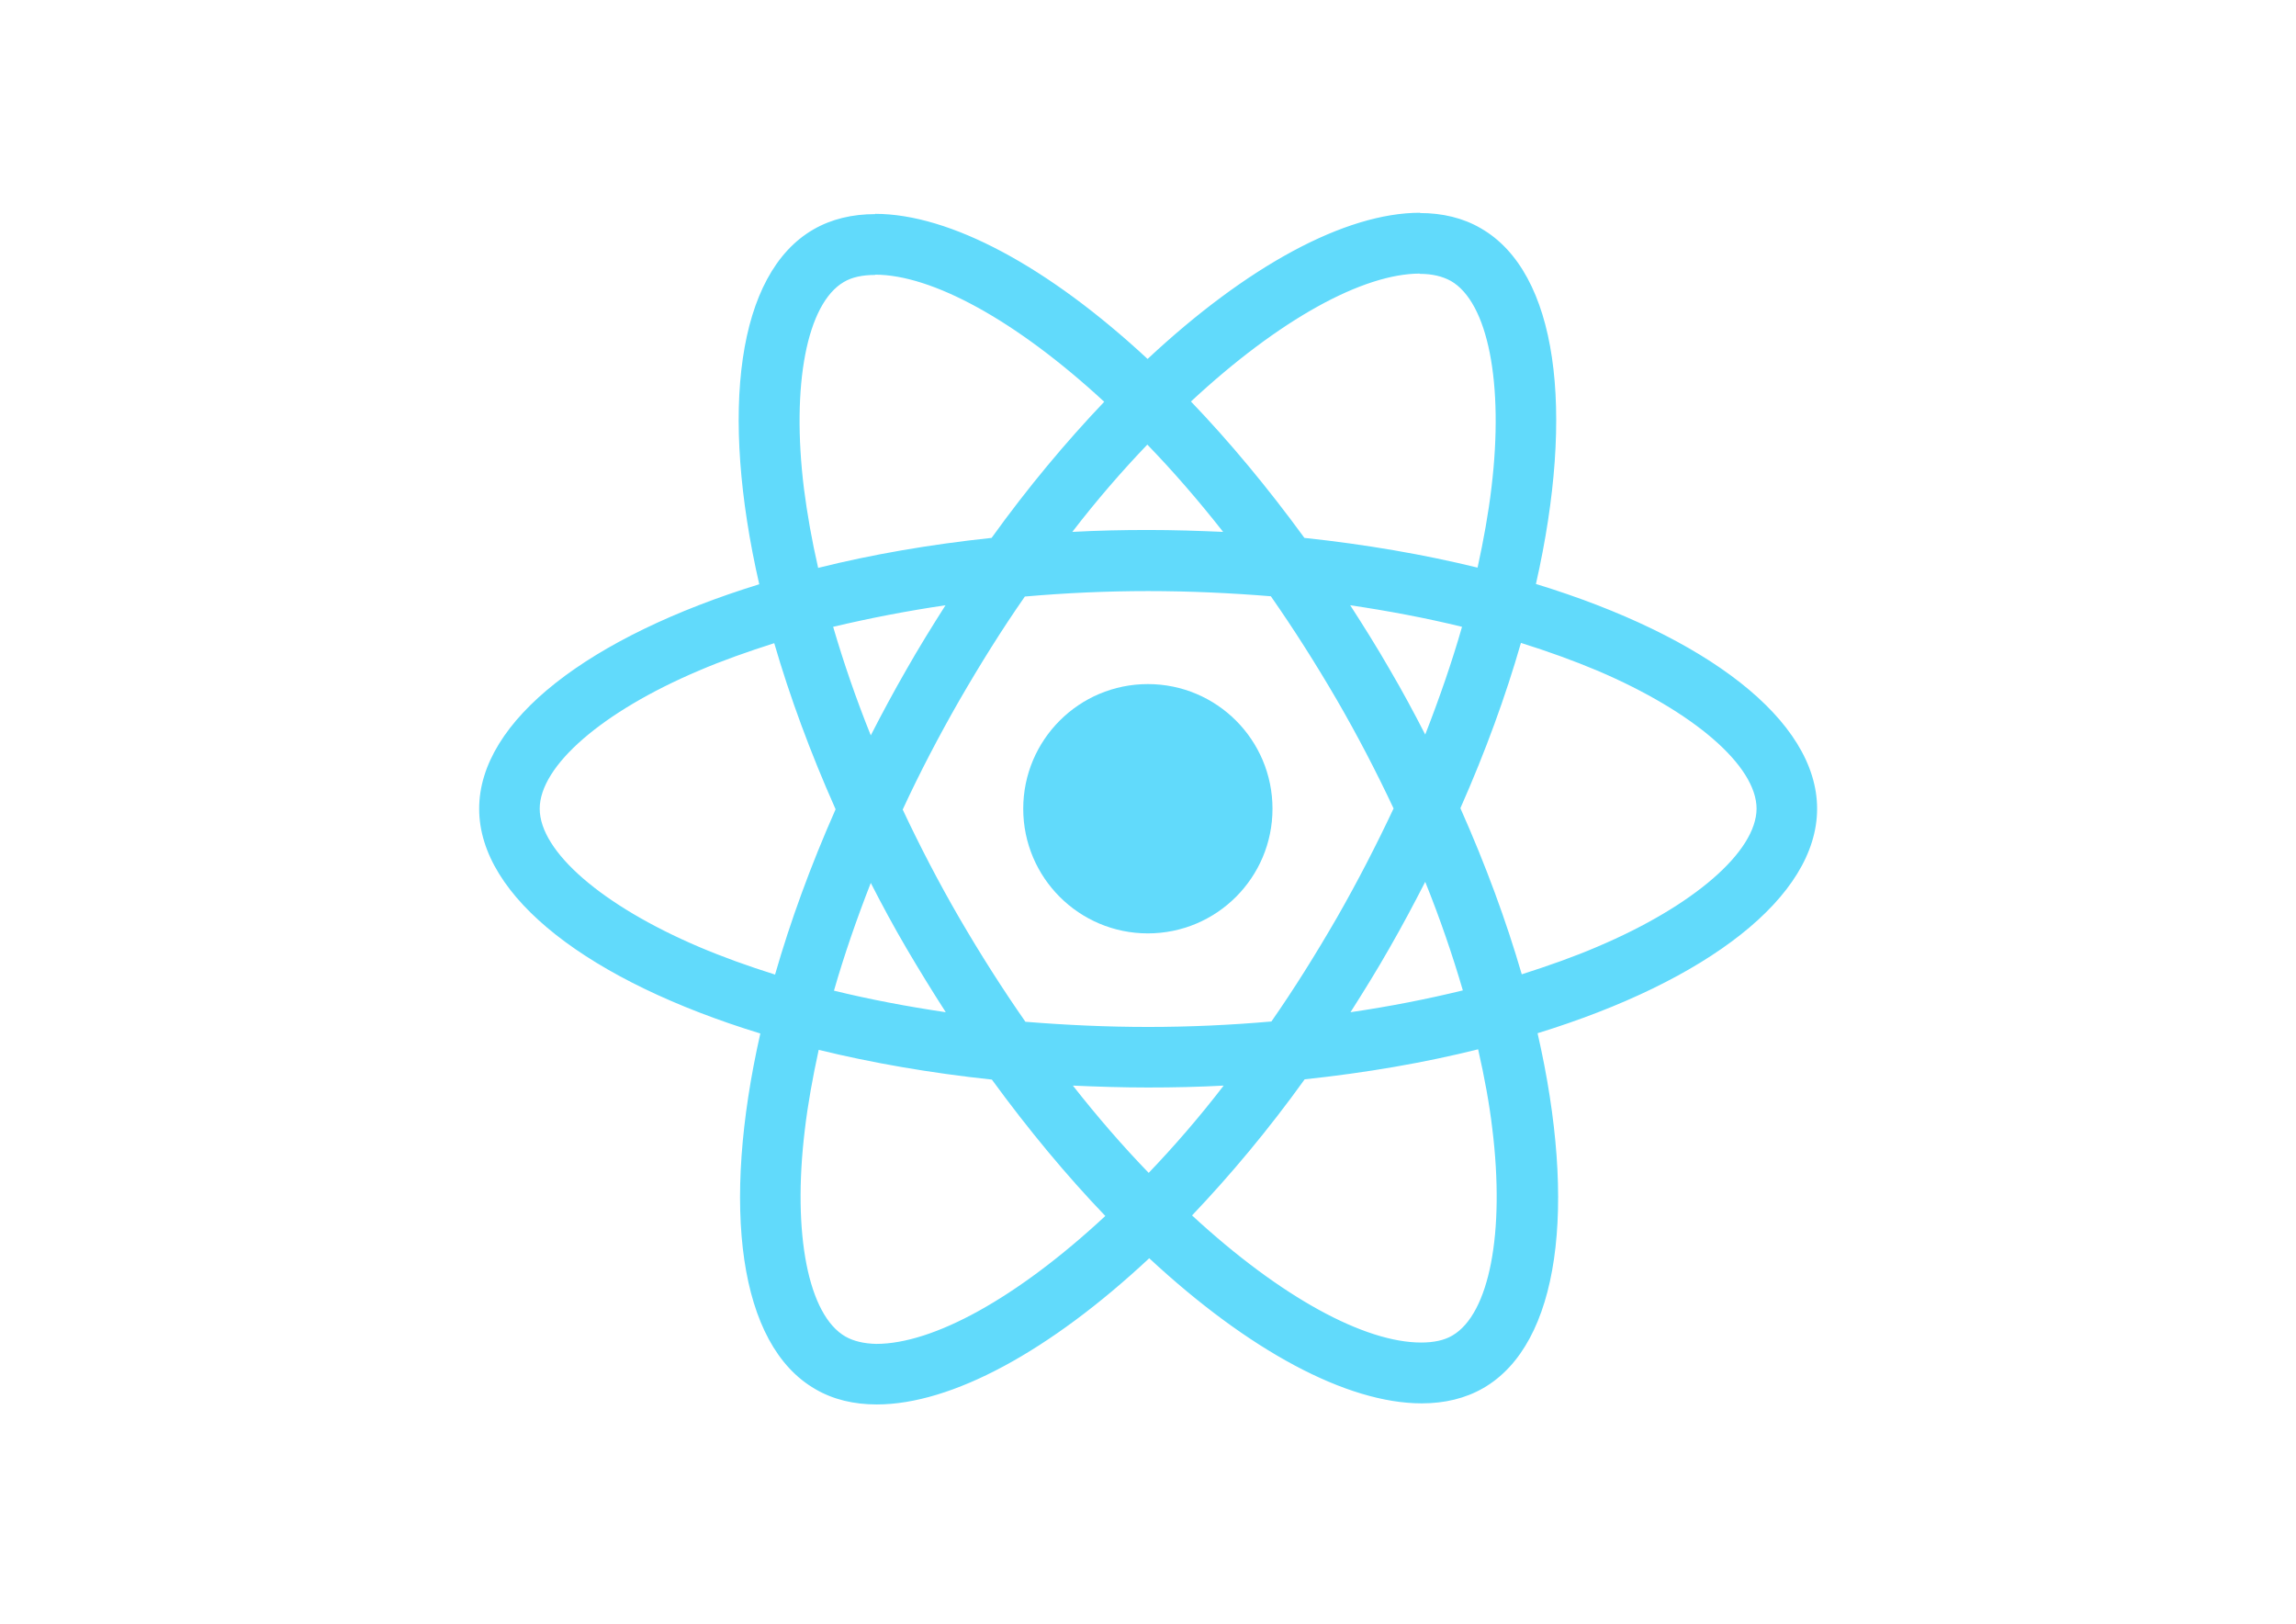
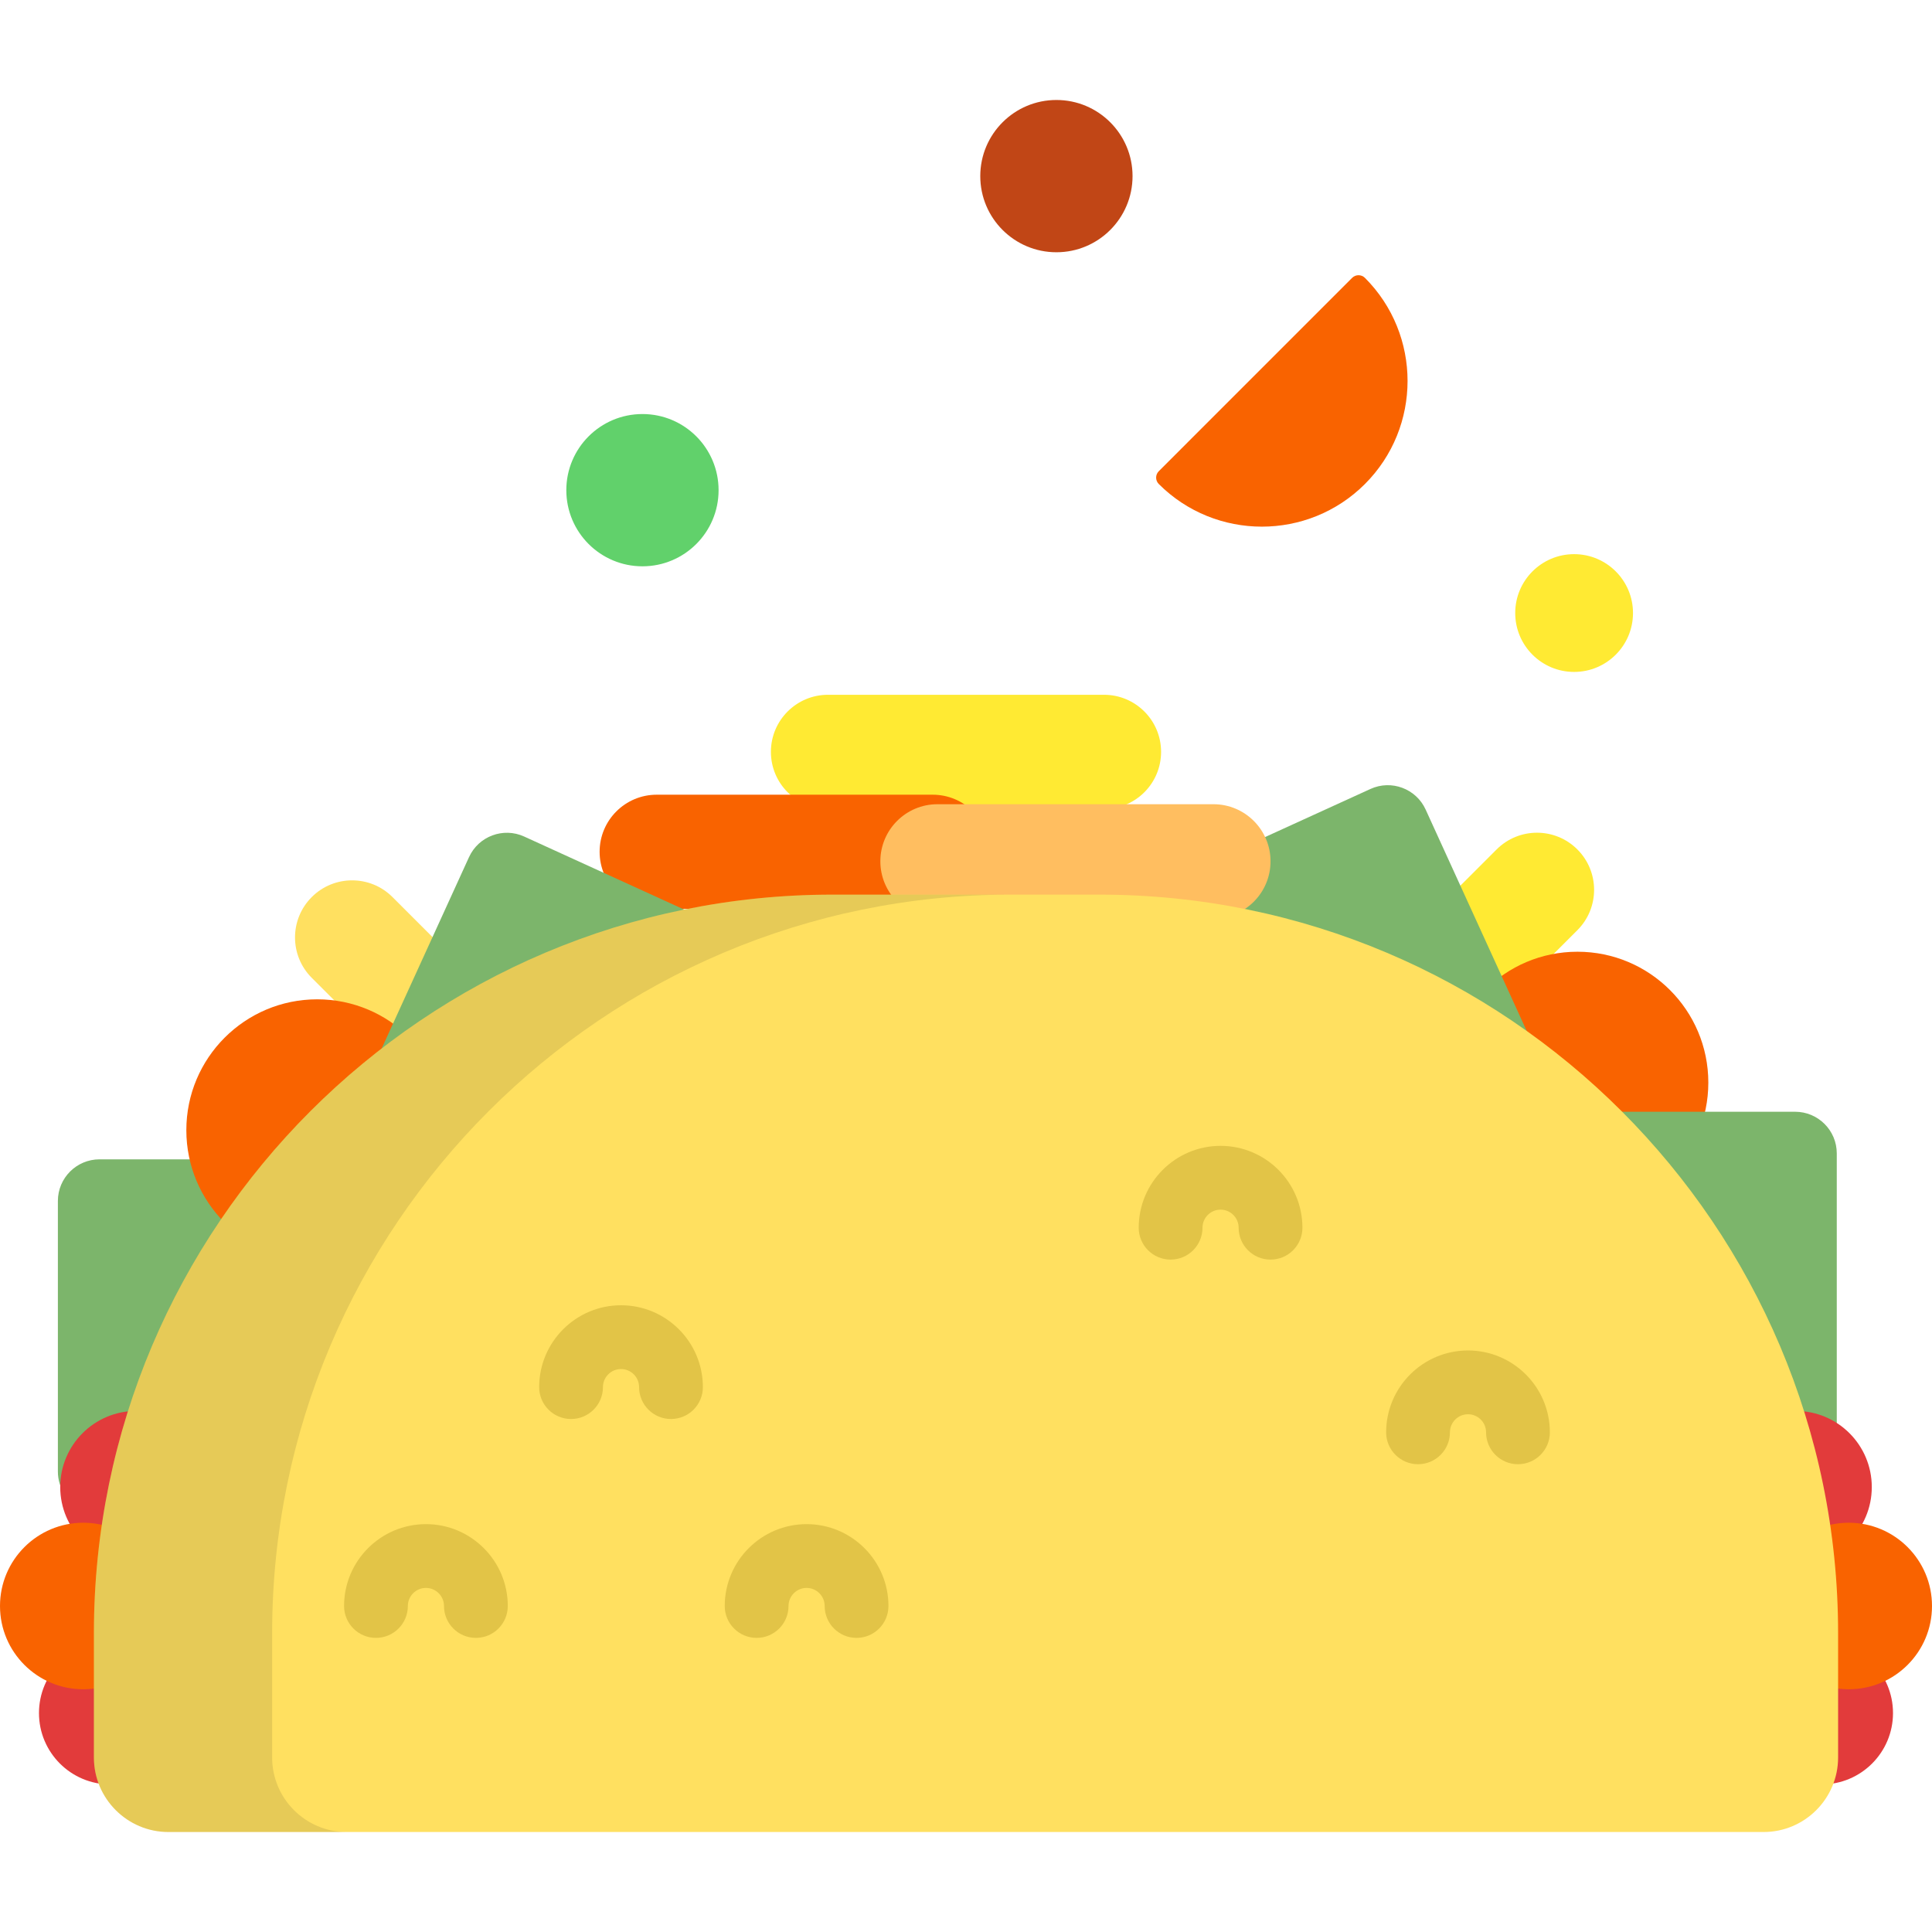
- <svg xmlns="http://www.w3.org/2000/svg" viewBox="0 0 841.9 595.3">
-   <g fill="#61DAFB">
-     <path d="M666.3 296.5c0-32.5-40.7-63.3-103.1-82.4 14.4-63.6 8-114.2-20.2-130.4-6.5-3.8-14.1-5.6-22.4-5.6v22.3c4.6 0 8.3.9 11.4 2.6 13.6 7.8 19.5 37.5 14.9 75.7-1.1 9.4-2.9 19.3-5.1 29.4-19.6-4.8-41-8.5-63.5-10.9-13.5-18.5-27.5-35.3-41.6-50 32.6-30.3 63.2-46.9 84-46.9V78c-27.5 0-63.5 19.6-99.9 53.6-36.4-33.8-72.4-53.2-99.9-53.2v22.3c20.7 0 51.4 16.5 84 46.6-14 14.7-28 31.4-41.3 49.9-22.6 2.4-44 6.1-63.6 11-2.3-10-4-19.7-5.2-29-4.7-38.2 1.1-67.9 14.6-75.8 3-1.8 6.9-2.6 11.5-2.6V78.5c-8.4 0-16 1.8-22.6 5.6-28.1 16.2-34.4 66.7-19.9 130.1-62.2 19.2-102.7 49.9-102.7 82.3 0 32.5 40.7 63.3 103.1 82.4-14.4 63.6-8 114.2 20.2 130.4 6.5 3.8 14.1 5.6 22.5 5.6 27.5 0 63.5-19.6 99.9-53.6 36.4 33.8 72.4 53.2 99.9 53.2 8.4 0 16-1.8 22.6-5.6 28.1-16.2 34.4-66.7 19.9-130.1 62-19.1 102.5-49.9 102.5-82.3zm-130.2-66.7c-3.7 12.9-8.3 26.2-13.5 39.5-4.1-8-8.4-16-13.1-24-4.6-8-9.5-15.8-14.4-23.4 14.2 2.1 27.9 4.7 41 7.9zm-45.8 106.5c-7.8 13.5-15.8 26.3-24.1 38.2-14.9 1.3-30 2-45.2 2-15.1 0-30.2-.7-45-1.9-8.3-11.9-16.4-24.6-24.2-38-7.6-13.1-14.5-26.4-20.8-39.8 6.2-13.4 13.2-26.8 20.7-39.9 7.8-13.5 15.8-26.3 24.1-38.2 14.9-1.3 30-2 45.2-2 15.1 0 30.2.7 45 1.9 8.3 11.9 16.4 24.6 24.2 38 7.6 13.1 14.5 26.4 20.8 39.8-6.3 13.4-13.2 26.8-20.7 39.9zm32.3-13c5.4 13.4 10 26.8 13.8 39.8-13.1 3.2-26.9 5.9-41.2 8 4.9-7.7 9.8-15.6 14.4-23.7 4.6-8 8.9-16.1 13-24.1zM421.2 430c-9.3-9.6-18.6-20.3-27.8-32 9 .4 18.2.7 27.5.7 9.4 0 18.7-.2 27.8-.7-9 11.7-18.3 22.4-27.5 32zm-74.4-58.9c-14.2-2.1-27.9-4.7-41-7.9 3.7-12.9 8.3-26.2 13.5-39.5 4.1 8 8.4 16 13.1 24 4.7 8 9.5 15.8 14.4 23.4zM420.7 163c9.3 9.6 18.6 20.3 27.8 32-9-.4-18.2-.7-27.5-.7-9.4 0-18.7.2-27.8.7 9-11.7 18.3-22.4 27.5-32zm-74 58.9c-4.9 7.7-9.8 15.6-14.4 23.7-4.6 8-8.9 16-13 24-5.4-13.4-10-26.8-13.8-39.8 13.1-3.1 26.9-5.8 41.2-7.9zm-90.5 125.2c-35.4-15.1-58.3-34.9-58.3-50.6 0-15.7 22.9-35.6 58.3-50.6 8.6-3.7 18-7 27.7-10.1 5.7 19.6 13.2 40 22.5 60.9-9.2 20.8-16.6 41.1-22.2 60.6-9.9-3.1-19.3-6.5-28-10.2zM310 490c-13.6-7.8-19.5-37.5-14.9-75.7 1.1-9.4 2.9-19.3 5.1-29.4 19.6 4.8 41 8.5 63.5 10.9 13.5 18.5 27.5 35.3 41.6 50-32.6 30.3-63.2 46.9-84 46.9-4.5-.1-8.3-1-11.3-2.7zm237.2-76.2c4.7 38.2-1.1 67.9-14.6 75.8-3 1.8-6.9 2.6-11.5 2.6-20.7 0-51.4-16.5-84-46.6 14-14.7 28-31.4 41.3-49.9 22.6-2.4 44-6.1 63.6-11 2.3 10.1 4.1 19.8 5.2 29.1zm38.5-66.7c-8.6 3.7-18 7-27.7 10.1-5.7-19.6-13.2-40-22.5-60.9 9.2-20.8 16.6-41.1 22.2-60.6 9.9 3.1 19.3 6.5 28.1 10.2 35.4 15.1 58.3 34.9 58.3 50.6-.1 15.7-23 35.6-58.4 50.6zM320.8 78.4z" />
-     <circle cx="420.9" cy="296.5" r="45.7" />
-     <path d="M520.5 78.1z" />
+ <svg xmlns="http://www.w3.org/2000/svg" version="1.1" id="Layer_1" x="0px" y="0px" viewBox="0 0 512 512" style="enable-background:new 0 0 512 512;" xml:space="preserve">
+   <path style="fill:#FFEA33;" d="M344.903,298.226c-5.908-5.908-5.91-15.489,0-21.4l51.715-51.716c5.912-5.909,15.491-5.909,21.401,0  l0,0c5.911,5.909,5.911,15.492,0.001,21.4l-51.716,51.716C360.395,304.135,350.814,304.135,344.903,298.226L344.903,298.226z" />
+   <circle style="fill:#F96300;" cx="418.043" cy="286.898" r="34.68" />
+   <path style="fill:#7CB56B;" d="M483.533,297.859c1.995,1.997,3.231,4.754,3.231,7.801v71.712c0,4.463-2.686,8.487-6.81,10.193  c-4.123,1.708-8.869,0.764-12.025-2.391l-71.711-71.713c-3.156-3.156-4.101-7.903-2.392-12.024  c1.707-4.122,5.728-6.811,10.192-6.811h71.712C478.777,294.627,481.537,295.862,483.533,297.859z" />
+   <path style="fill:#FFEA33;" d="M307.699,199.255c0,8.358-6.774,15.132-15.13,15.132h-73.139c-8.356,0-15.132-6.774-15.132-15.132  l0,0c0-8.357,6.776-15.132,15.132-15.132h73.139C300.925,184.123,307.699,190.898,307.699,199.255L307.699,199.255z" />
+   <path style="fill:#7CB56B;" d="M371.627,208.783c2.646,0.987,4.915,2.983,6.18,5.754l29.779,65.237  c1.852,4.059,1.078,8.835-1.963,12.1c-3.041,3.266-7.751,4.377-11.932,2.818l-95.018-35.462c-4.179-1.56-7.009-5.485-7.166-9.945  c-0.158-4.46,2.382-8.575,6.445-10.428l65.238-29.776C365.961,207.816,368.984,207.794,371.627,208.783z" />
+   <path style="fill:#F96300;" d="M262.305,225.737c0,8.357-6.776,15.131-15.132,15.131h-73.138c-8.357,0-15.131-6.775-15.131-15.131  l0,0c0-8.358,6.774-15.132,15.131-15.132h73.138C255.529,210.605,262.305,217.379,262.305,225.737L262.305,225.737z" />
+   <path style="fill:#7CB56B;" d="M18.571,310.469c-1.995,1.997-3.232,4.754-3.232,7.8v71.713c0,4.462,2.687,8.486,6.81,10.192  c4.122,1.708,8.869,0.763,12.025-2.391l71.711-71.713c3.156-3.155,4.101-7.902,2.392-12.024c-1.707-4.122-5.728-6.812-10.192-6.811  H26.373C23.326,307.237,20.568,308.472,18.571,310.469z" />
+   <path style="fill:#FFE060;" d="M155.733,310.851c-5.909,5.909-15.491,5.909-21.401,0l-51.717-51.716  c-5.909-5.91-5.909-15.491,0-21.4l0,0c5.91-5.911,15.492-5.911,21.401-0.001l51.716,51.716  C161.64,295.361,161.64,304.94,155.733,310.851L155.733,310.851z" />
+   <g>
+     <circle style="fill:#E23B3B;" cx="36.138" cy="394.084" r="20.176" />
+     <circle style="fill:#E23B3B;" cx="29.243" cy="453.977" r="18.913" />
+     <circle style="fill:#E23B3B;" cx="482.753" cy="453.977" r="18.913" />
+     <circle style="fill:#E23B3B;" cx="475.867" cy="394.084" r="20.176" />
  </g>
+   <path style="fill:#F96300;" d="M358.327,73.636c0.937-0.936,2.458-0.936,3.394,0c15.062,15.062,15.062,39.571,0,54.634  c-15.061,15.062-39.571,15.062-54.632,0c-0.937-0.937-0.938-2.457,0-3.394L358.327,73.636z" />
+   <circle style="fill:#61D16B;" cx="170.256" cy="129.902" r="20.176" />
+   <circle style="fill:#FFEA33;" cx="417.155" cy="162.461" r="15.606" />
+   <circle style="fill:#C14616;" cx="279.96" cy="46.674" r="20.177" />
+   <path style="fill:#FFBE60;" d="M336.704,228.258c0,8.357-6.775,15.132-15.132,15.132h-73.138c-8.356,0-15.132-6.775-15.132-15.132  l0,0c0-8.357,6.775-15.132,15.132-15.132h73.138C329.929,213.126,336.704,219.901,336.704,228.258L336.704,228.258z" />
+   <circle style="fill:#F96300;" cx="84.062" cy="299.51" r="34.68" />
+   <path style="fill:#7CB56B;" d="M130.476,221.391c-2.646,0.987-4.915,2.984-6.18,5.754l-29.779,65.239  c-1.852,4.058-1.078,8.835,1.963,12.099c3.041,3.266,7.751,4.377,11.931,2.818l95.017-35.461c4.18-1.56,7.01-5.485,7.168-9.945  c0.158-4.459-2.382-8.576-6.445-10.428l-65.238-29.776C136.143,220.426,133.12,220.404,130.476,221.391z" />
+   <g>
+     <circle style="fill:#F96300;" cx="489.932" cy="425.608" r="22.068" />
+     <circle style="fill:#F96300;" cx="22.068" cy="425.608" r="22.068" />
+   </g>
+   <path style="fill:#FFE060;" d="M44.631,485.503c-10.888,0-19.746-8.859-19.746-19.745v-32.988  c0-107.899,87.783-195.683,195.683-195.683h70.865c107.901,0,195.683,87.784,195.683,195.683v32.988  c0,10.887-8.859,19.745-19.746,19.745L44.631,485.503L44.631,485.503z" />
+   <path style="opacity:0.1;enable-background:new    ;" d="M72.121,465.757v-32.988c0-107.899,87.783-195.683,195.683-195.683h-47.237  c-107.901,0-195.683,87.784-195.683,195.683v32.988c0,10.887,8.859,19.745,19.746,19.745h47.238  C80.982,485.503,72.121,476.645,72.121,465.757z" />
+   <g>
+     <path style="fill:#E2C447;" d="M126.117,434.056c-4.669,0-8.452-3.785-8.452-8.452c0-2.639-2.149-4.788-4.789-4.788   c-2.64,0-4.79,2.148-4.79,4.788c0,4.668-3.784,8.452-8.452,8.452c-4.669,0-8.452-3.785-8.452-8.452   c0-11.961,9.732-21.692,21.694-21.692c11.961,0,21.693,9.731,21.693,21.692C134.569,430.273,130.786,434.056,126.117,434.056z" />
+     <path style="fill:#E2C447;" d="M226.997,434.056c-4.669,0-8.452-3.785-8.452-8.452c0-2.639-2.149-4.788-4.789-4.788   c-2.639,0-4.789,2.148-4.789,4.788c0,4.668-3.783,8.452-8.451,8.452c-4.67,0-8.453-3.785-8.453-8.452   c0-11.961,9.731-21.692,21.693-21.692s21.693,9.731,21.693,21.692C235.449,430.273,231.665,434.056,226.997,434.056z" />
+     <path style="fill:#E2C447;" d="M177.818,376.052c-4.669,0-8.452-3.785-8.452-8.452c0-2.64-2.148-4.789-4.788-4.789   c-2.64,0-4.789,2.148-4.789,4.789c0,4.668-3.784,8.452-8.452,8.452s-8.452-3.785-8.452-8.452c0-11.961,9.731-21.693,21.693-21.693   c11.961,0,21.692,9.731,21.692,21.693C186.27,372.267,182.486,376.052,177.818,376.052z" />
+     <path style="fill:#E2C447;" d="M336.704,333.808c-4.669,0-8.452-3.785-8.452-8.452c0-2.64-2.149-4.788-4.789-4.788   s-4.789,2.148-4.789,4.788c0,4.668-3.783,8.452-8.452,8.452c-4.669,0-8.452-3.785-8.452-8.452c0-11.961,9.731-21.692,21.693-21.692   c11.961,0,21.693,9.731,21.693,21.692C345.156,330.023,341.372,333.808,336.704,333.808z" />
+     <path style="fill:#E2C447;" d="M402.276,388.031c-4.669,0-8.452-3.784-8.452-8.452c0-2.64-2.148-4.789-4.789-4.789   c-2.639,0-4.788,2.148-4.788,4.789c0,4.668-3.784,8.452-8.452,8.452c-4.67,0-8.452-3.784-8.452-8.452   c0-11.961,9.731-21.692,21.692-21.692c11.962,0,21.693,9.731,21.693,21.692C410.728,384.246,406.945,388.031,402.276,388.031z" />
+   </g>
+   <g>
+ </g>
+   <g>
+ </g>
+   <g>
+ </g>
+   <g>
+ </g>
+   <g>
+ </g>
+   <g>
+ </g>
+   <g>
+ </g>
+   <g>
+ </g>
+   <g>
+ </g>
+   <g>
+ </g>
+   <g>
+ </g>
+   <g>
+ </g>
+   <g>
+ </g>
+   <g>
+ </g>
+   <g>
+ </g>
</svg>
